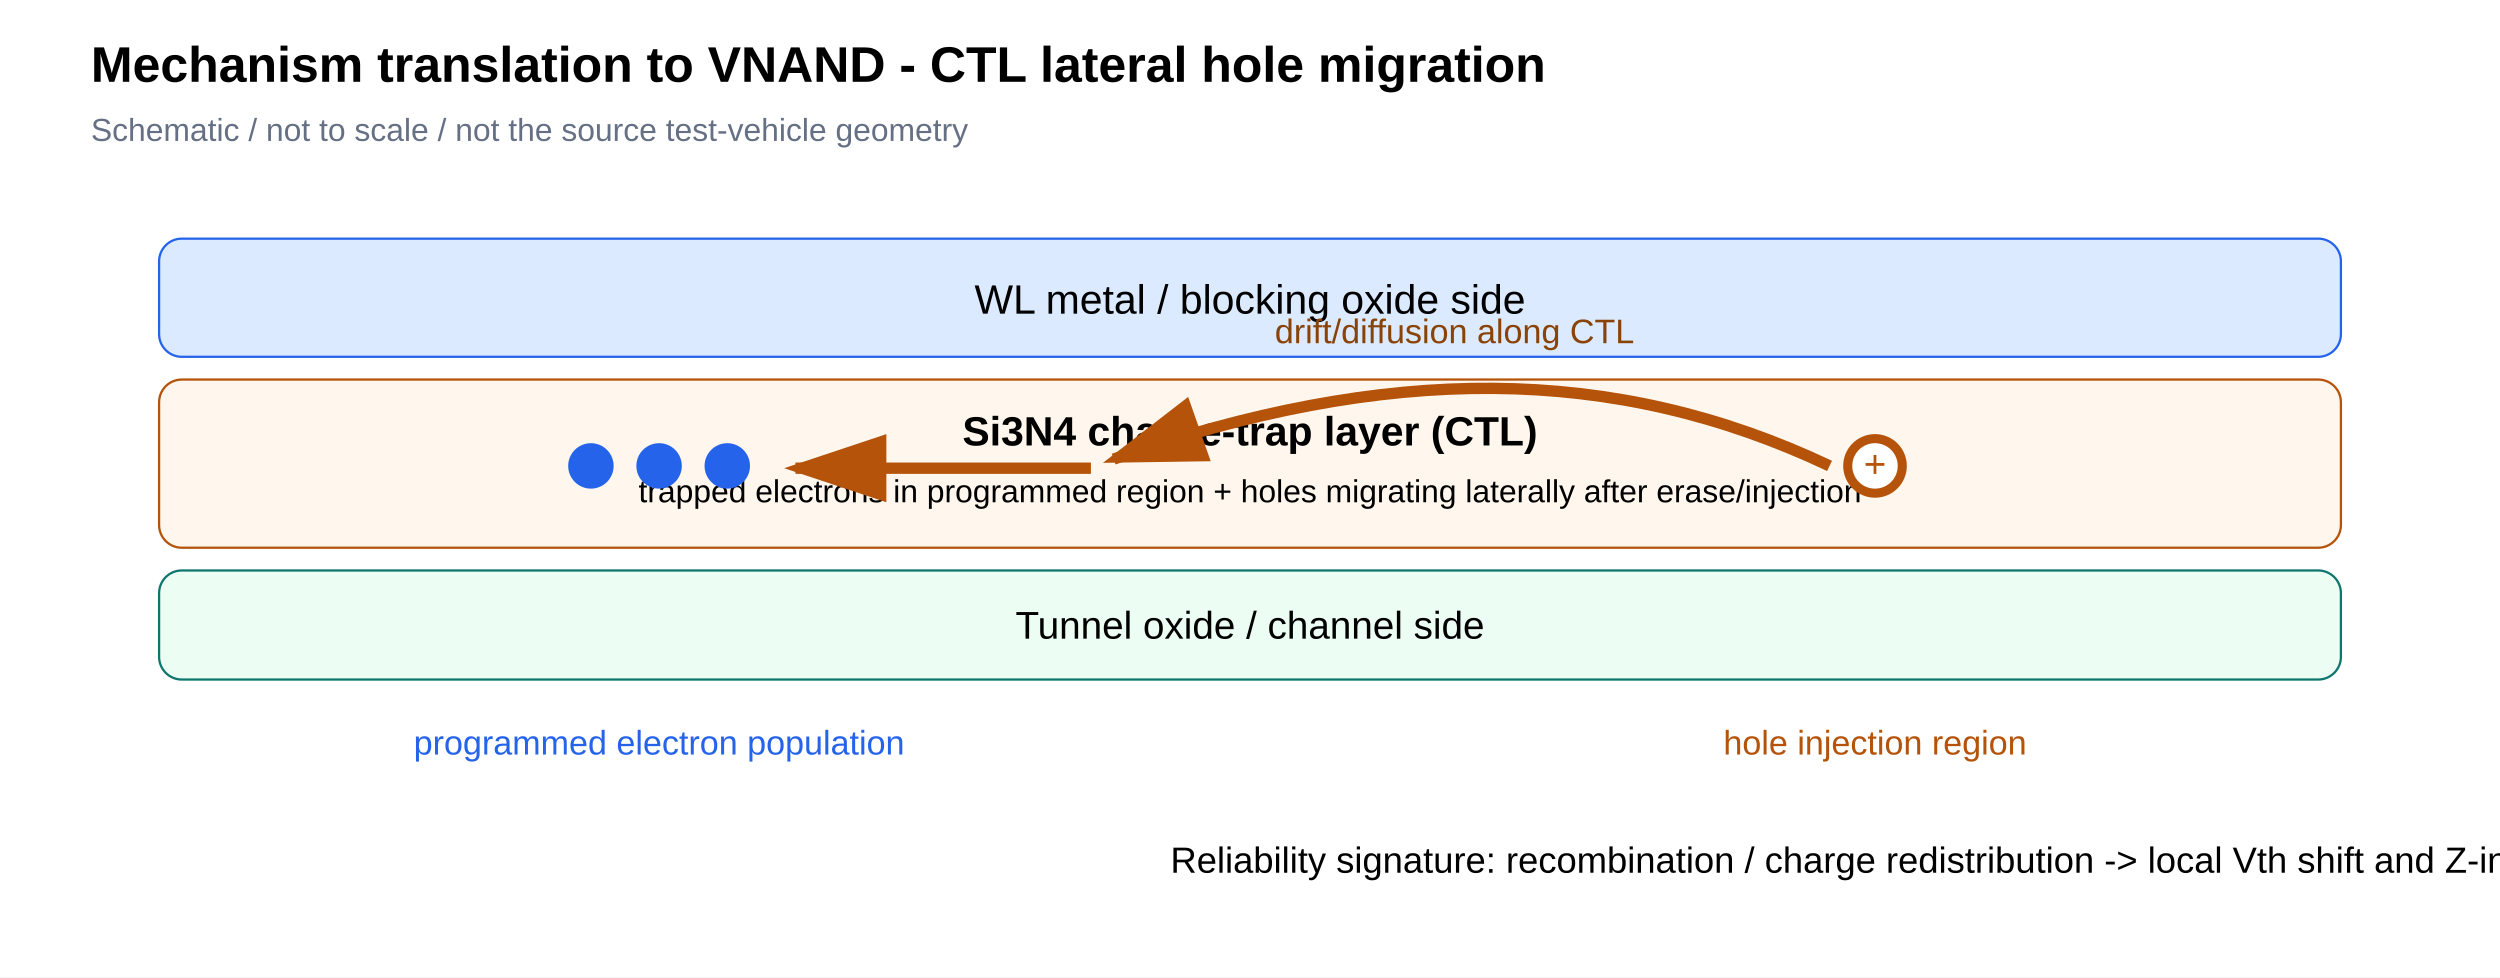
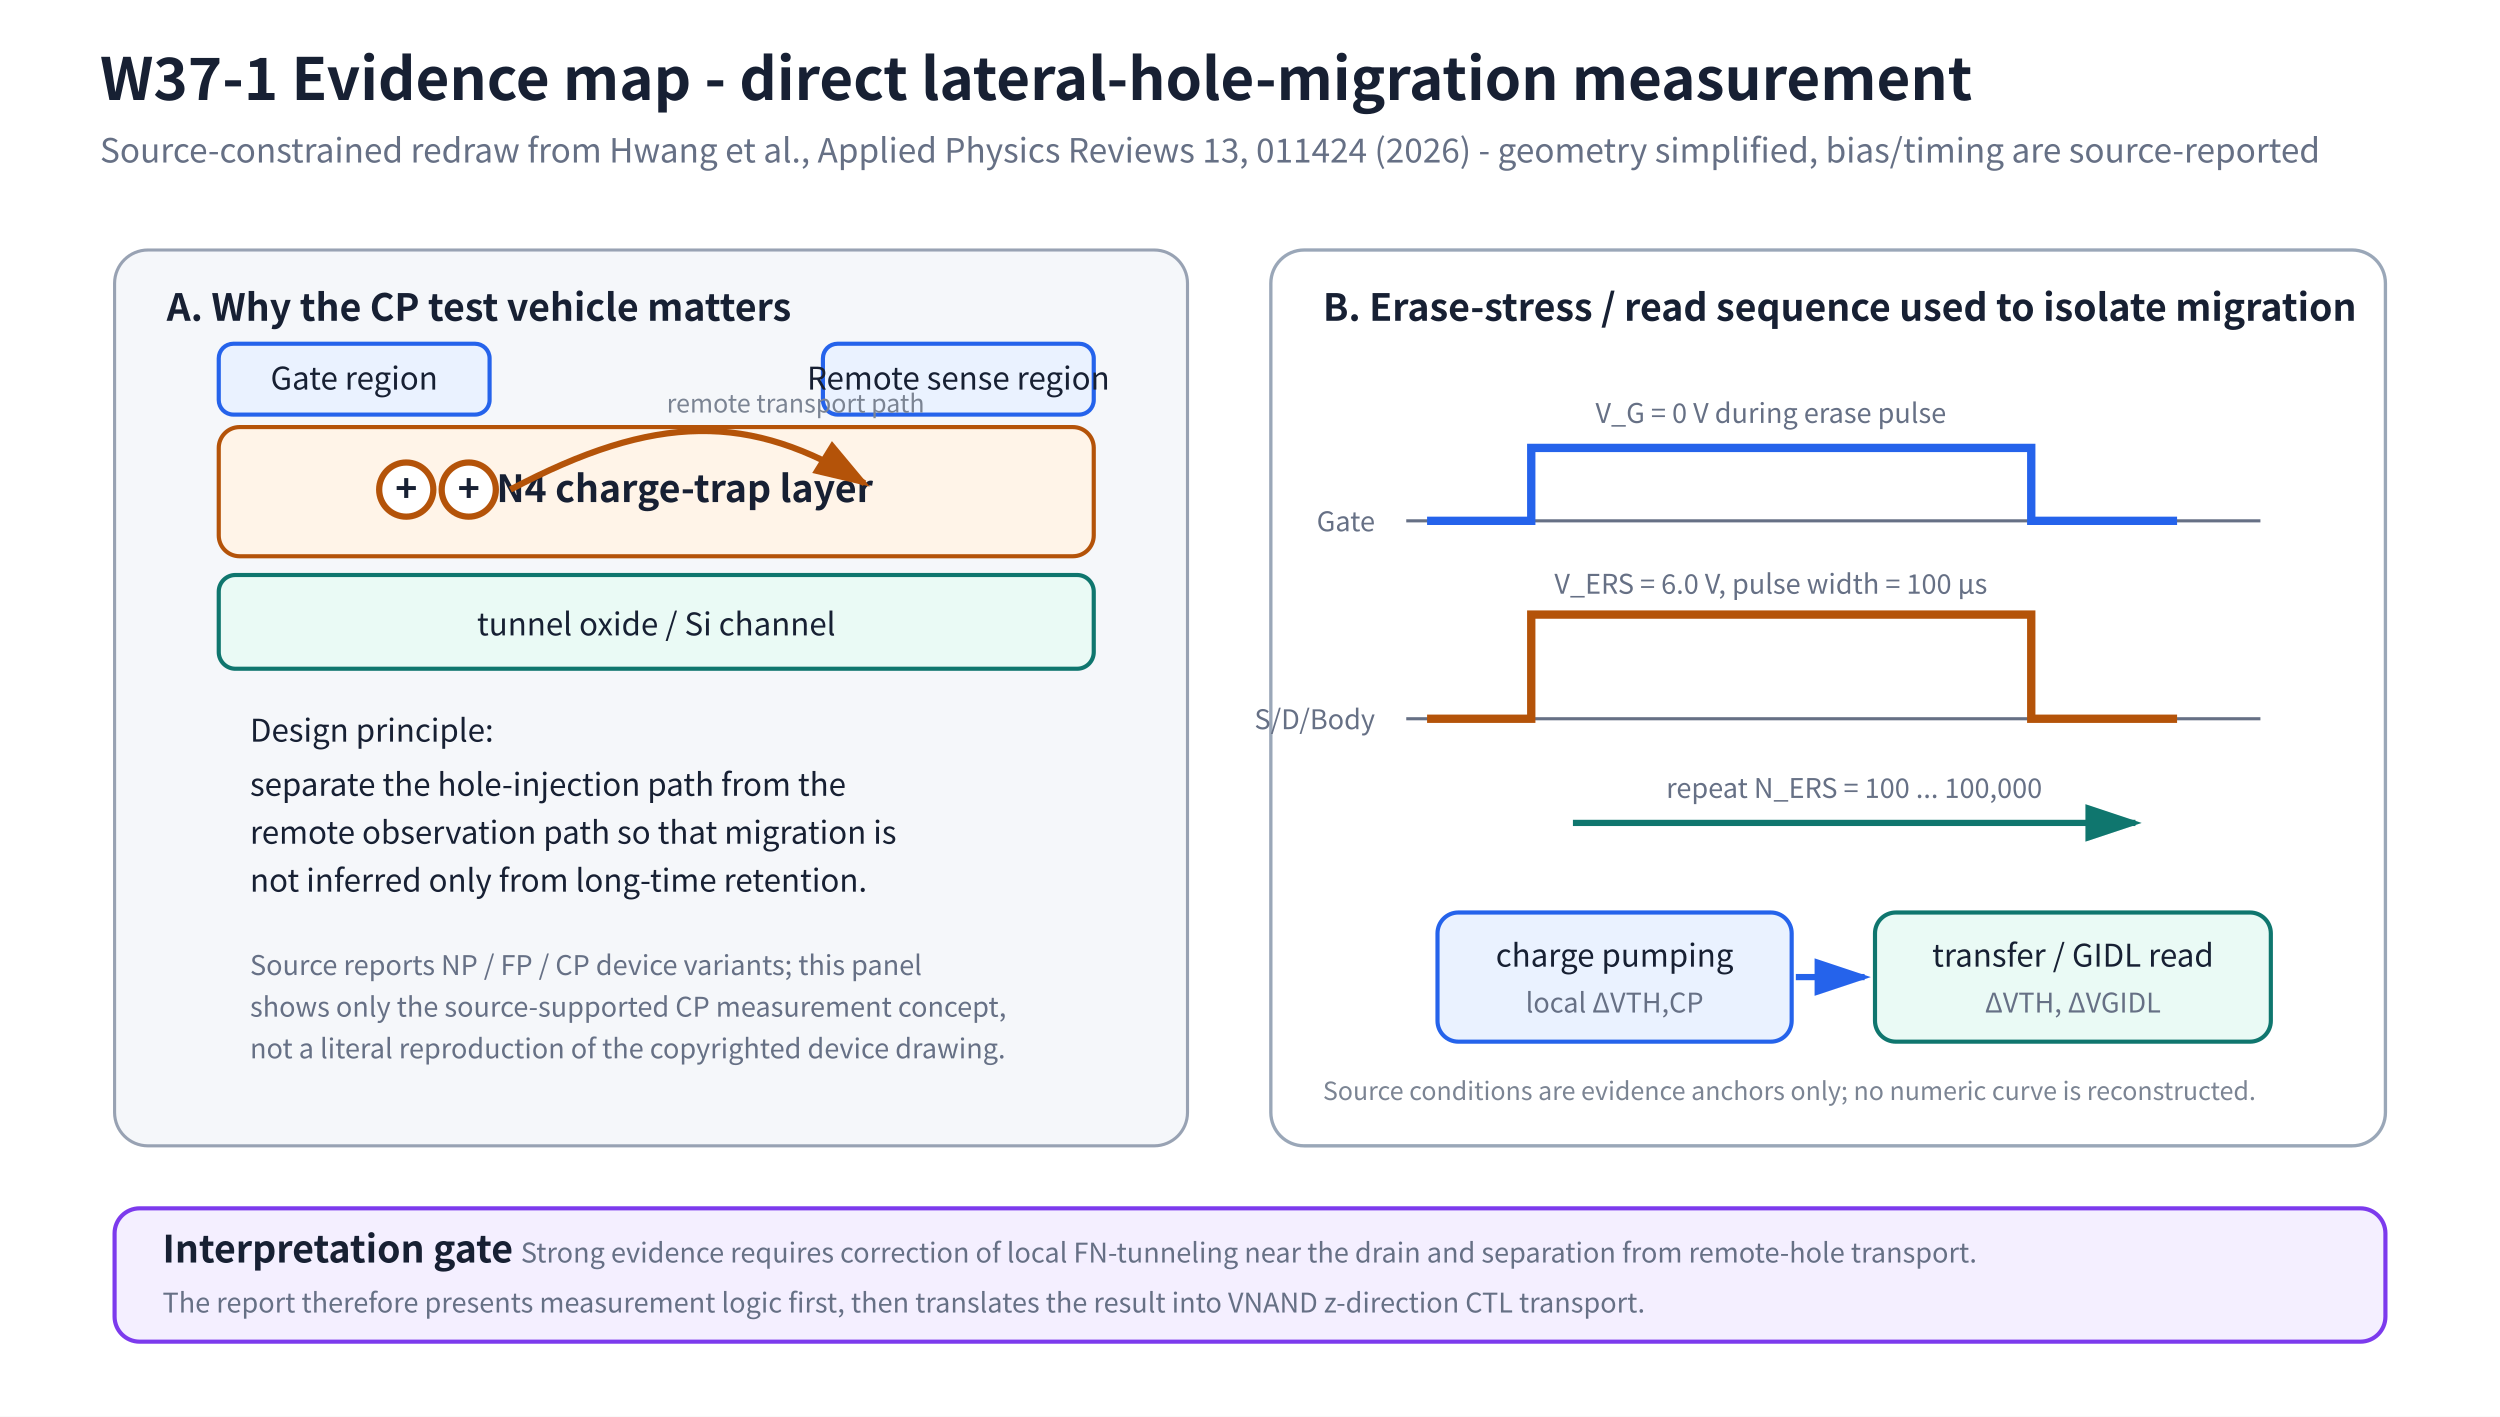
- <svg xmlns="http://www.w3.org/2000/svg" viewBox="0 0 1100 430" role="img" aria-label="VNAND CTL lateral hole migration mechanism schematic">
+ <svg xmlns="http://www.w3.org/2000/svg" viewBox="0 0 1200 680" role="img">
+   <style>
+   text{font-family:"Noto Sans CJK KR","DejaVu Sans",Arial,sans-serif; fill:#172033}
+   .title{font-size:28px;font-weight:800}.sub{font-size:16px;fill:#667085}.h{font-size:18px;font-weight:750}.t{font-size:15px}.s{font-size:13px;fill:#667085}.xs{font-size:12px;fill:#7b8493}
+   .box{fill:#fff;stroke:#9aa7b8;stroke-width:1.6}.blue{fill:#eaf2ff;stroke:#2563eb;stroke-width:2}.orange{fill:#fff4e8;stroke:#b45309;stroke-width:2}.green{fill:#eafaf5;stroke:#0f766e;stroke-width:2}.purple{fill:#f4efff;stroke:#7c3aed;stroke-width:2}.red{fill:#fff0f0;stroke:#c2410c;stroke-width:2}.gray{fill:#f5f7fa;stroke:#98a2b3;stroke-width:1.5}
+   .thin{stroke:#667085;stroke-width:1.5;fill:none}.dash{stroke:#98a2b3;stroke-width:1.5;stroke-dasharray:7 6;fill:none}
+   .arrB{stroke:#2563eb;stroke-width:3;fill:none;marker-end:url(#ab)}.arrO{stroke:#b45309;stroke-width:3;fill:none;marker-end:url(#ao)}.arrG{stroke:#0f766e;stroke-width:3;fill:none;marker-end:url(#ag)}.arrR{stroke:#c2410c;stroke-width:3;fill:none;marker-end:url(#ar)}.arrP{stroke:#7c3aed;stroke-width:3;fill:none;marker-end:url(#ap)}
+ </style>
  <defs>
-     <marker id="a" markerWidth="10" markerHeight="10" refX="8" refY="3" orient="auto">
+     <marker id="ab" markerWidth="10" markerHeight="10" refX="8" refY="3" orient="auto">
+       <path d="M0,0 L0,6 L9,3 z" fill="#2563eb" />
+     </marker>
+     <marker id="ao" markerWidth="10" markerHeight="10" refX="8" refY="3" orient="auto">
      <path d="M0,0 L0,6 L9,3 z" fill="#b45309" />
    </marker>
+     <marker id="ag" markerWidth="10" markerHeight="10" refX="8" refY="3" orient="auto">
+       <path d="M0,0 L0,6 L9,3 z" fill="#0f766e" />
+     </marker>
+     <marker id="ar" markerWidth="10" markerHeight="10" refX="8" refY="3" orient="auto">
+       <path d="M0,0 L0,6 L9,3 z" fill="#c2410c" />
+     </marker>
+     <marker id="ap" markerWidth="10" markerHeight="10" refX="8" refY="3" orient="auto">
+       <path d="M0,0 L0,6 L9,3 z" fill="#7c3aed" />
+     </marker>
  </defs>
-   <rect width="1100" height="430" fill="#fff" />
-   <text x="40" y="36" font-family="Arial" font-size="22" font-weight="700">Mechanism translation to VNAND - CTL lateral hole migration</text>
-   <text x="40" y="62" font-family="Arial" font-size="14" fill="#667085">Schematic / not to scale / not the source test-vehicle geometry</text>
-   <rect x="70" y="105" width="960" height="52" rx="10" fill="#dbeafe" stroke="#2563eb" />
-   <text x="550" y="138" text-anchor="middle" font-family="Arial" font-size="18">WL metal / blocking oxide side</text>
-   <rect x="70" y="167" width="960" height="74" rx="10" fill="#fff7ed" stroke="#b45309" />
-   <text x="550" y="196" text-anchor="middle" font-family="Arial" font-size="18" font-weight="700">Si3N4 charge-trap layer (CTL)</text>
-   <text x="550" y="221" text-anchor="middle" font-family="Arial" font-size="14">trapped electrons in programmed region + holes migrating laterally after erase/injection</text>
-   <rect x="70" y="251" width="960" height="48" rx="10" fill="#ecfdf3" stroke="#0f766e" />
-   <text x="550" y="281" text-anchor="middle" font-family="Arial" font-size="17">Tunnel oxide / channel side</text>
-   <circle cx="260" cy="205" r="10" fill="#2563eb" />
-   <circle cx="290" cy="205" r="10" fill="#2563eb" />
-   <circle cx="320" cy="205" r="10" fill="#2563eb" />
-   <text x="290" y="332" text-anchor="middle" font-family="Arial" font-size="15" fill="#2563eb">programmed electron population</text>
-   <circle cx="825" cy="205" r="12" fill="#fff" stroke="#b45309" stroke-width="4" />
-   <text x="825" y="210" text-anchor="middle" font-family="Arial" font-size="17" fill="#b45309">+</text>
-   <text x="825" y="332" text-anchor="middle" font-family="Arial" font-size="15" fill="#b45309">hole injection region</text>
-   <path d="M805 205 C710 160 610 160 490 202" fill="none" stroke="#b45309" stroke-width="5" marker-end="url(#a)" />
-   <text x="640" y="151" text-anchor="middle" font-family="Arial" font-size="15" fill="#8a4307">drift/diffusion along CTL</text>
-   <path d="M480 206 C420 206 380 206 350 206" fill="none" stroke="#b45309" stroke-width="5" marker-end="url(#a)" />
-   <text x="515" y="384" font-family="Arial" font-size="16">Reliability signature: recombination / charge redistribution -&gt; local Vth shift and Z-interference</text>
+   <rect width="1200" height="680" fill="#ffffff" />
+   <text x="48" y="48" class="title">W37-1 Evidence map - direct lateral-hole-migration measurement</text>
+   <text x="48" y="78" class="sub">Source-constrained redraw from Hwang et al., Applied Physics Reviews 13, 011424 (2026) - geometry simplified, bias/timing are source-reported</text>
+   <rect x="55" y="120" width="515" height="430" rx="16" class="gray" />
+   <text x="80" y="154" class="h">A. Why the CP test vehicle matters</text>
+   <rect x="105" y="205" width="420" height="62" rx="10" class="orange" />
+   <text x="315" y="241" text-anchor="middle" class="h">Si3N4 charge-trap layer</text>
+   <rect x="105" y="276" width="420" height="45" rx="8" class="green" />
+   <text x="315" y="305" text-anchor="middle" class="t">tunnel oxide / Si channel</text>
+   <rect x="105" y="165" width="130" height="34" rx="7" class="blue" />
+   <text x="170" y="187" text-anchor="middle" class="t">Gate region</text>
+   <rect x="395" y="165" width="130" height="34" rx="7" class="blue" />
+   <text x="460" y="187" text-anchor="middle" class="t">Remote sense region</text>
+   <circle cx="195" cy="235" r="13" fill="#fff" stroke="#b45309" stroke-width="3" />
+   <text x="195" y="241" text-anchor="middle" class="h" fill="#b45309">+</text>
+   <circle cx="225" cy="235" r="13" fill="#fff" stroke="#b45309" stroke-width="3" />
+   <text x="225" y="241" text-anchor="middle" class="h" fill="#b45309">+</text>
+   <path d="M245 235 C315 198 360 198 415 232" class="arrO" />
+   <text x="320" y="198" class="xs">remote transport path</text>
+   <text x="120" y="356" class="t">Design principle:</text>
+   <text x="120" y="382" class="t">separate the hole-injection path from the</text>
+   <text x="120" y="405" class="t">remote observation path so that migration is</text>
+   <text x="120" y="428" class="t">not inferred only from long-time retention.</text>
+   <text x="120" y="468" class="s">Source reports NP / FP / CP device variants; this panel</text>
+   <text x="120" y="488" class="s">shows only the source-supported CP measurement concept,</text>
+   <text x="120" y="508" class="s">not a literal reproduction of the copyrighted device drawing.</text>
+   <rect x="610" y="120" width="535" height="430" rx="16" class="box" />
+   <text x="635" y="154" class="h">B. Erase-stress / read sequence used to isolate migration</text>
+   <line x1="675" y1="250" x2="1085" y2="250" class="thin" />
+   <text x="660" y="255" text-anchor="end" class="s">Gate</text>
+   <polyline points="685,250 735,250 735,215 975,215 975,250 1045,250" fill="none" stroke="#2563eb" stroke-width="4" />
+   <text x="850" y="203" text-anchor="middle" class="s">V_G = 0 V during erase pulse</text>
+   <line x1="675" y1="345" x2="1085" y2="345" class="thin" />
+   <text x="660" y="350" text-anchor="end" class="s">S/D/Body</text>
+   <polyline points="685,345 735,345 735,295 975,295 975,345 1045,345" fill="none" stroke="#b45309" stroke-width="4" />
+   <text x="850" y="285" text-anchor="middle" class="s">V_ERS = 6.0 V, pulse width = 100 μs</text>
+   <path d="M755 395 L1025 395" class="arrG" />
+   <text x="890" y="383" text-anchor="middle" class="s">repeat N_ERS = 100 ... 100,000</text>
+   <rect x="690" y="438" width="170" height="62" rx="10" class="blue" />
+   <text x="775" y="464" text-anchor="middle" class="t">charge pumping</text>
+   <text x="775" y="486" text-anchor="middle" class="s">local ΔVTH,CP</text>
+   <rect x="900" y="438" width="190" height="62" rx="10" class="green" />
+   <text x="995" y="464" text-anchor="middle" class="t">transfer / GIDL read</text>
+   <text x="995" y="486" text-anchor="middle" class="s">ΔVTH, ΔVGIDL</text>
+   <path d="M862 469 L895 469" class="arrB" />
+   <text x="635" y="528" class="xs">Source conditions are evidence anchors only; no numeric curve is reconstructed.</text>
+   <rect x="55" y="580" width="1090" height="64" rx="12" class="purple" />
+   <text x="78" y="606" class="h">Interpretation gate</text>
+   <text x="250" y="606" class="s">Strong evidence requires correction of local FN-tunneling near the drain and separation from remote-hole transport.</text>
+   <text x="78" y="630" class="s">The report therefore presents measurement logic first, then translates the result into VNAND z-direction CTL transport.</text>
</svg>
